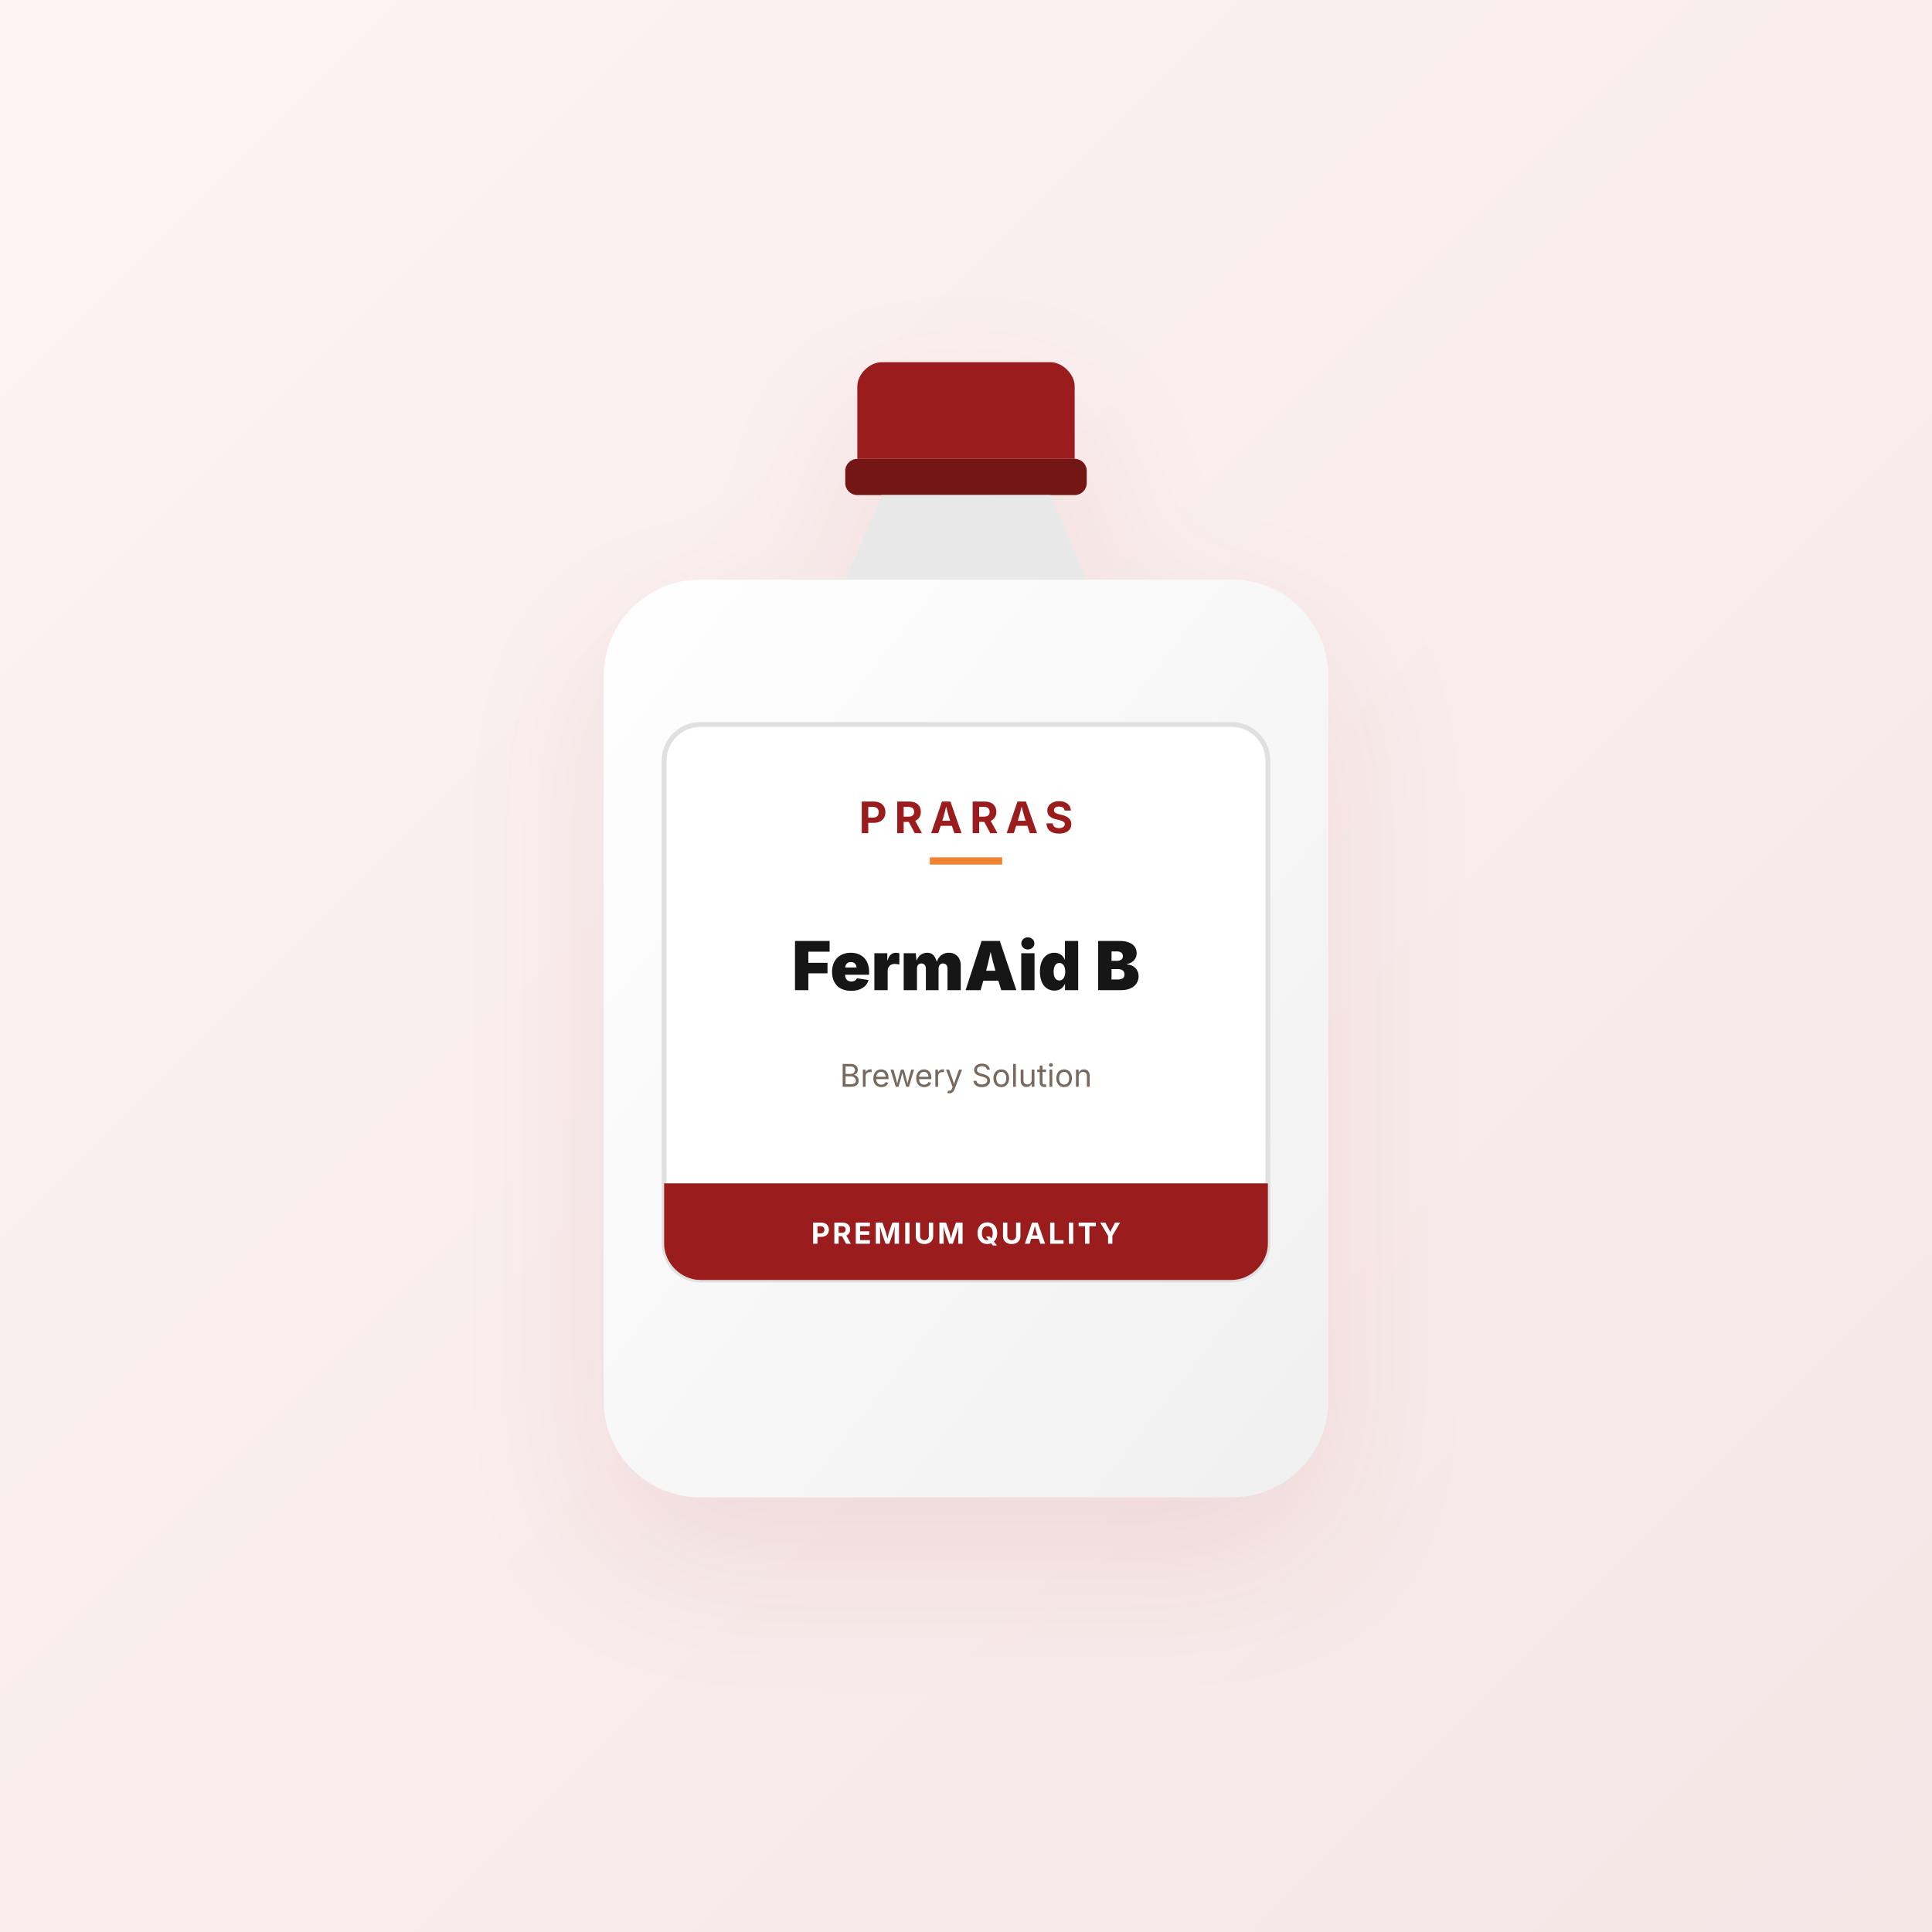
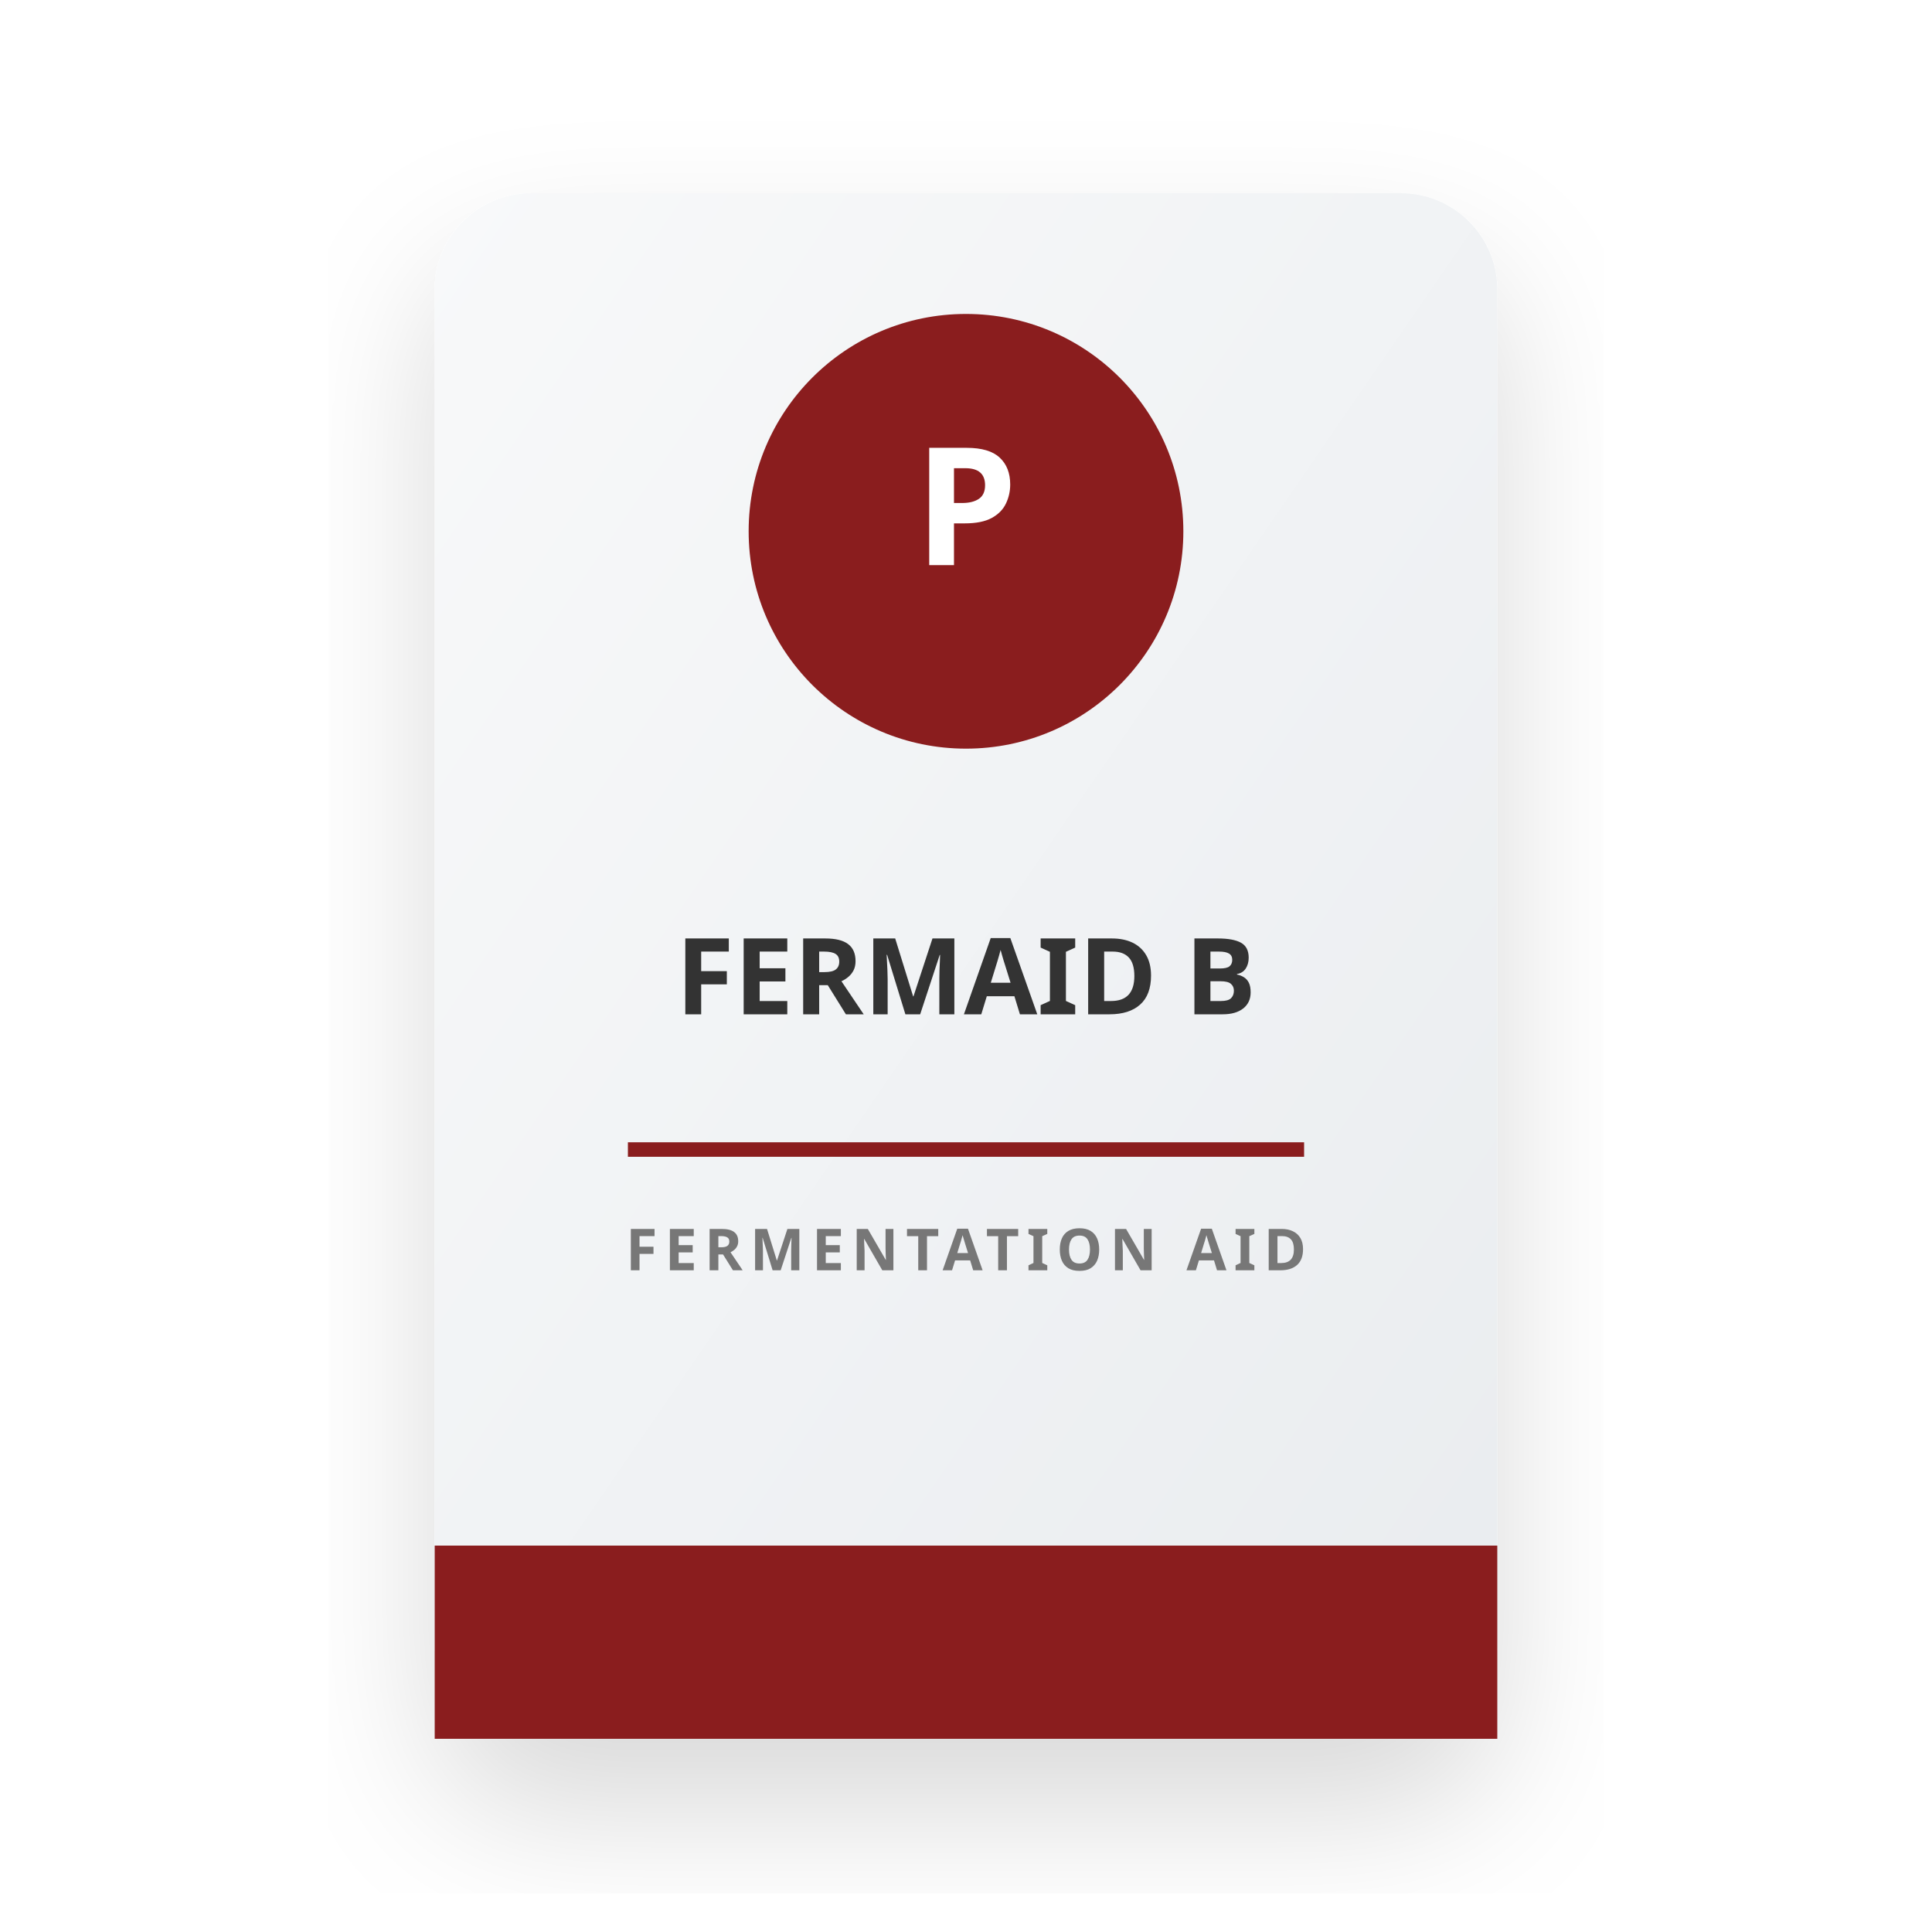
- <svg xmlns="http://www.w3.org/2000/svg" viewBox="0 0 800 800">
+ <svg xmlns="http://www.w3.org/2000/svg" width="400" height="400" viewBox="0 0 400 400">
  <defs>
-     <linearGradient id="bg" x1="0%" y1="0%" x2="100%" y2="100%">
-       <stop offset="0%" stop-color="#fdf4f4" />
-       <stop offset="100%" stop-color="#f5e6e6" />
+     <linearGradient id="grad" x1="0%" y1="0%" x2="100%" y2="100%">
+       <stop offset="0%" style="stop-color:#f8f9fa;stop-opacity:1" />
+       <stop offset="100%" style="stop-color:#e9ecef;stop-opacity:1" />
    </linearGradient>
-     <linearGradient id="bottle" x1="0%" y1="0%" x2="100%" y2="100%">
-       <stop offset="0%" stop-color="#ffffff" />
-       <stop offset="100%" stop-color="#f0f0f0" />
-     </linearGradient>
-     <filter id="shadow" x="-20%" y="-20%" width="140%" height="140%">
-       <feDropShadow dx="0" dy="25" stdDeviation="30" flood-color="#9a1d1e" flood-opacity="0.08" />
+     <filter id="shadow">
+       <feDropShadow dx="0" dy="15" stdDeviation="15" flood-opacity="0.15" />
    </filter>
  </defs>
-   <rect width="800" height="800" fill="url(#bg)" />
-   <g filter="url(#shadow)" transform="translate(250, 150)">
-     <path d="M 115 0 L 185 0 C 190 0 195 5 195 10 L 195 40 L 105 40 L 105 10 C 105 5 110 0 115 0 Z" fill="#9a1d1e" />
-     <rect x="100" y="40" width="100" height="15" rx="5" fill="#751516" />
-     <path d="M 115 55 L 185 55 L 200 90 L 100 90 Z" fill="#e8e8e8" />
-     <rect x="0" y="90" width="300" height="380" rx="40" fill="url(#bottle)" />
-     <rect x="25" y="150" width="250" height="230" rx="15" fill="#ffffff" stroke="#e0e0e0" stroke-width="2" />
-     <text x="150" y="195" font-family="'Inter', sans-serif" font-weight="bold" font-size="18" fill="#9a1d1e" text-anchor="middle" letter-spacing="3">PRARAS</text>
-     <rect x="135" y="205" width="30" height="3" fill="#f08332" />
-     <text x="150" y="260" font-family="'Inter', sans-serif" font-weight="900" font-size="28" fill="#181412" text-anchor="middle">FermAid B</text>
-     <text x="150" y="300" font-family="'Inter', sans-serif" font-size="13" fill="#78695e" text-anchor="middle">Brewery Solution</text>
-     <path d="M 25 340 L 275 340 L 275 365 C 275 373 268 380 260 380 L 40 380 C 32 380 25 373 25 365 Z" fill="#9a1d1e" />
-     <text x="150" y="365" font-family="'Inter', sans-serif" font-weight="bold" font-size="12" fill="#ffffff" text-anchor="middle" letter-spacing="1">PREMIUM QUALITY</text>
-   </g>
+   <rect width="400" height="400" fill="#ffffff" />
+   <rect x="90" y="40" width="220" height="320" rx="20" ry="20" fill="url(#grad)" filter="url(#shadow)" />
+   <rect x="90" y="320" width="220" height="40" rx="0" ry="0" fill="#8a1d1e" />
+   <circle cx="200" cy="110" r="45" fill="#8a1d1e" />
+   <text x="200" y="117" font-family="sans-serif" font-weight="bold" font-size="34" fill="#ffffff" text-anchor="middle">P</text>
+   <text x="200" y="210" font-family="sans-serif" font-weight="bold" font-size="22" fill="#333333" text-anchor="middle">FERMAID B</text>
+   <line x1="130" y1="238" x2="270" y2="238" stroke="#8a1d1e" stroke-width="3" />
+   <text x="200" y="263" font-family="sans-serif" font-weight="bold" font-size="12" fill="#777777" text-anchor="middle" letter-spacing="1.5">FERMENTATION AID</text>
</svg>
